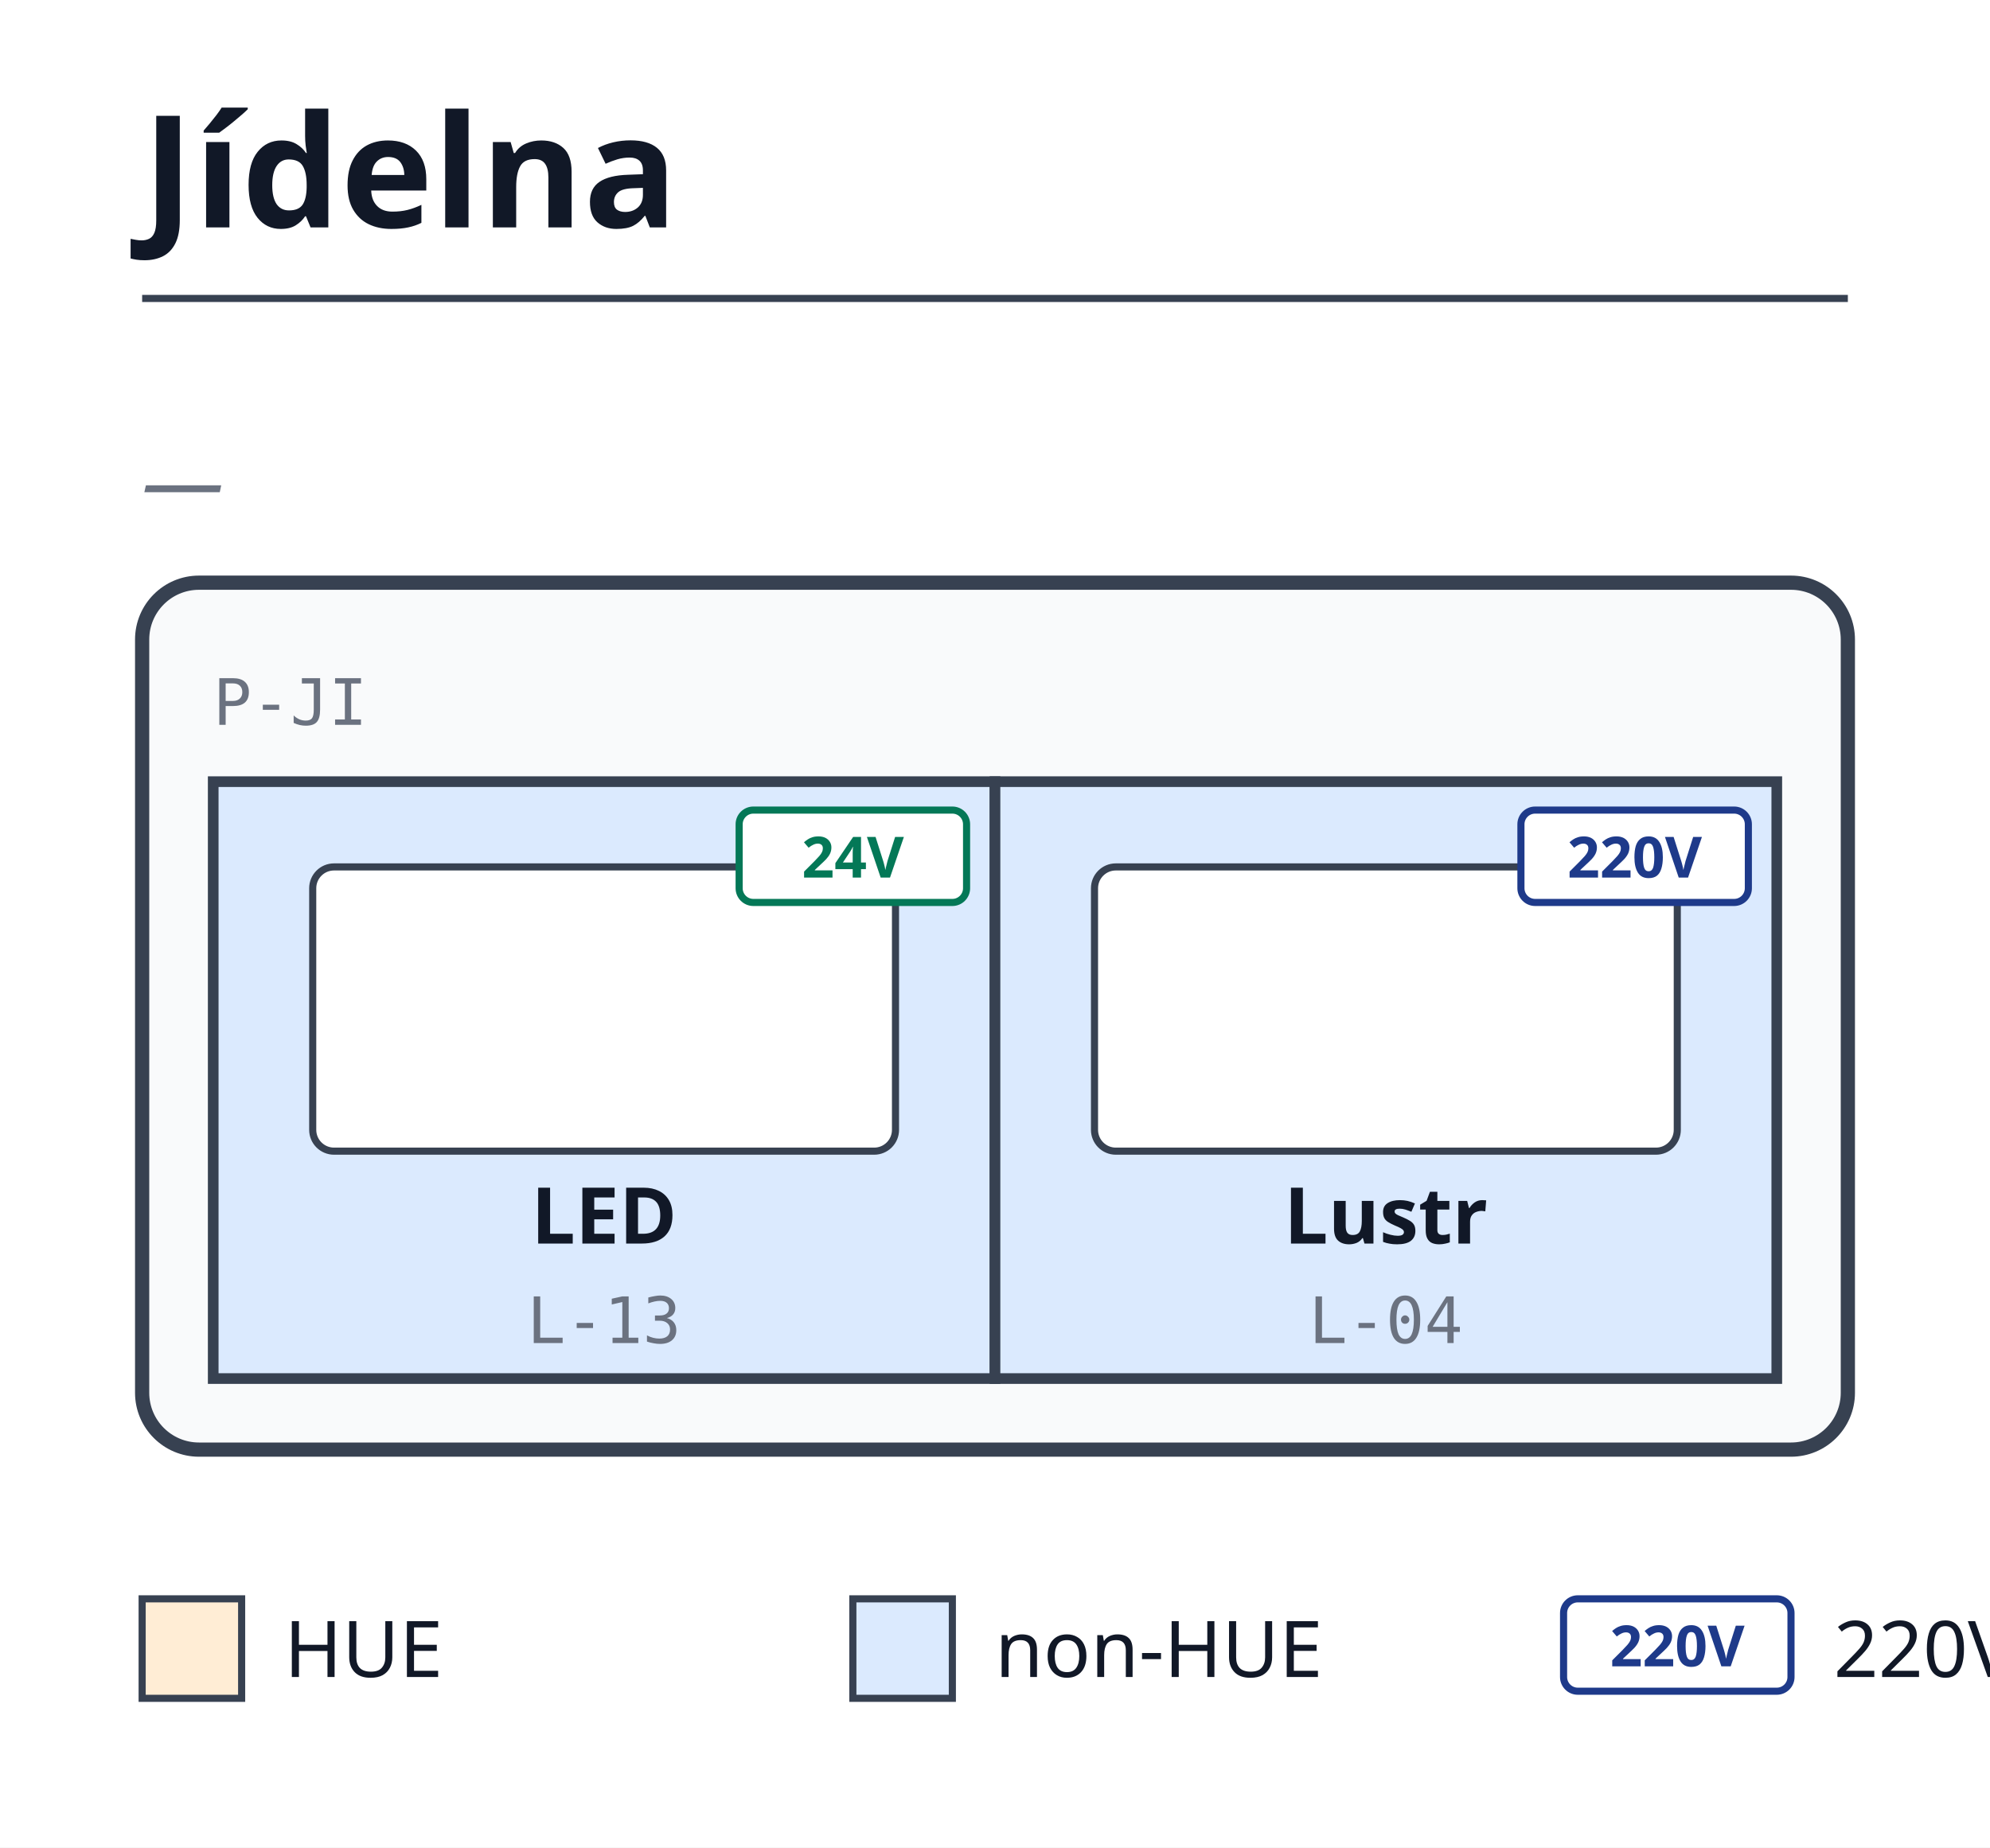
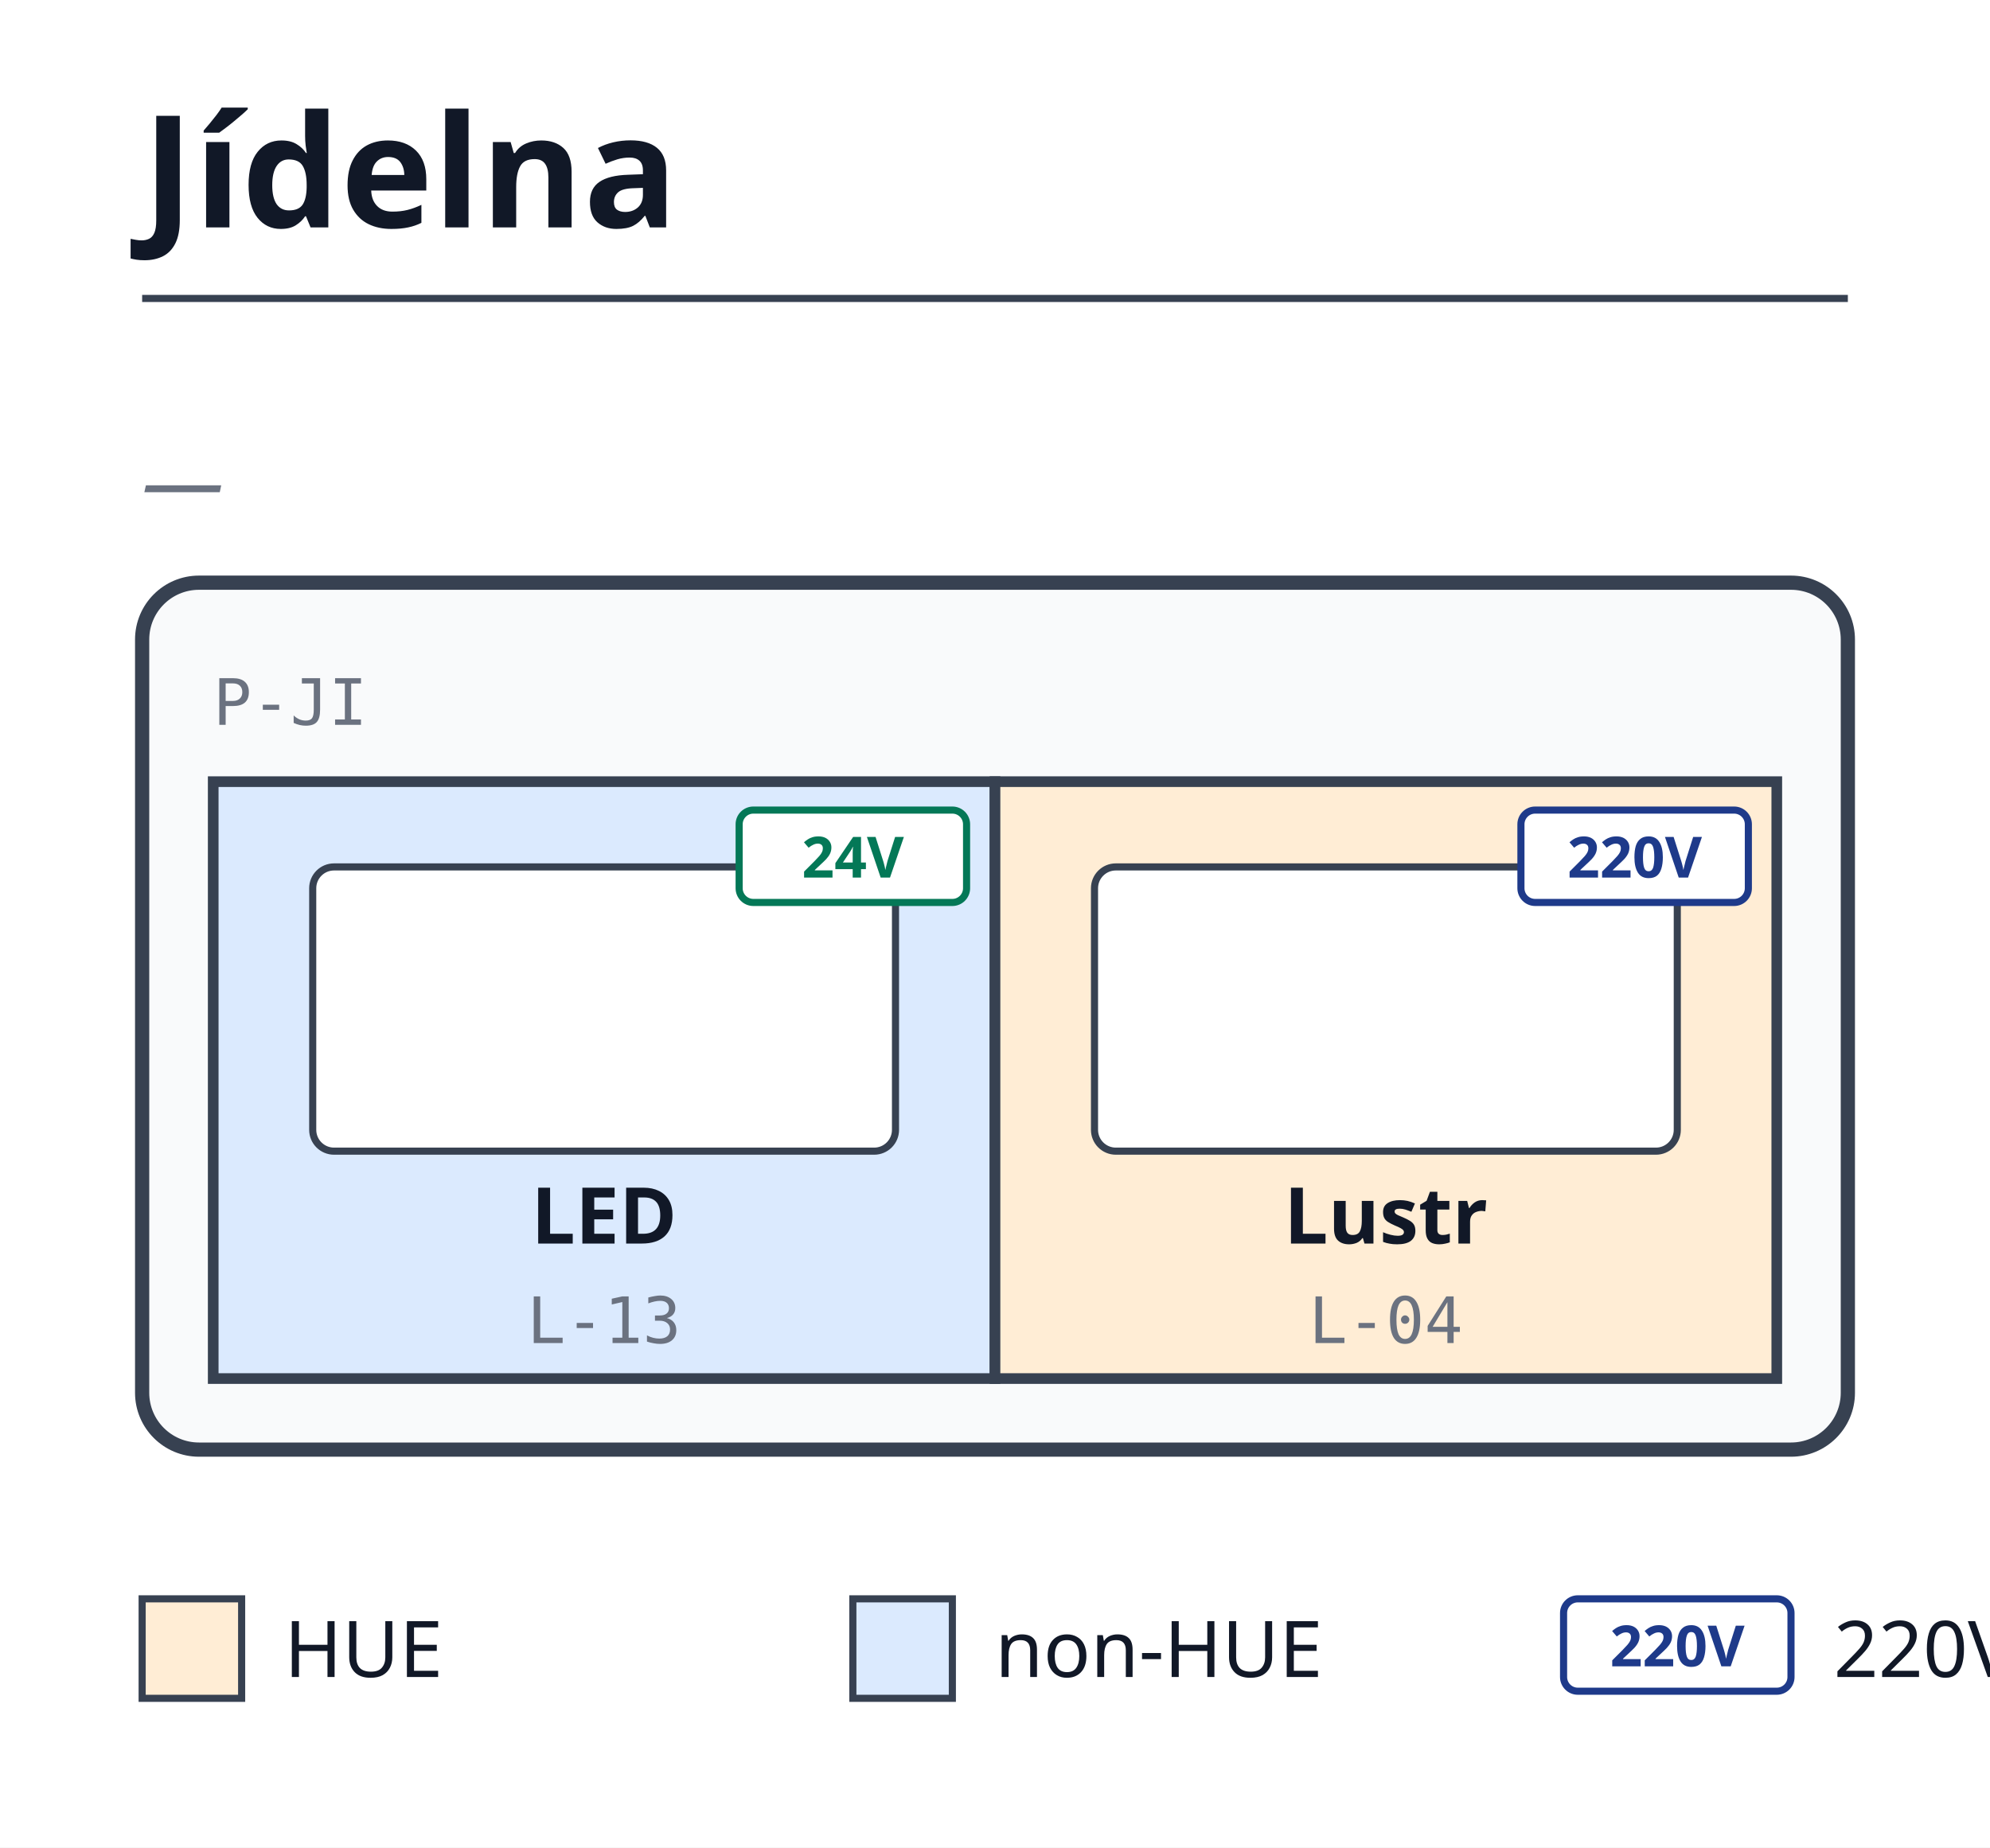
<svg xmlns="http://www.w3.org/2000/svg" viewBox="0 0 280 260" width="280" height="260" font-family="sans-serif">
  <rect width="100%" height="100%" fill="white" />
  <text x="20" y="32" font-size="22" font-weight="700" fill="#111827">Jídelna</text>
  <line x1="20" y1="42" x2="260" y2="42" stroke="#374151" stroke-width="1" />
  <text x="20" y="72" font-size="12" font-style="italic" fill="#6b7280">—</text>
  <rect x="20" y="82" width="240" height="122" fill="#f9fafb" stroke="#374151" stroke-width="2" rx="8" ry="8" />
  <rect x="30" y="110" width="110" height="84" fill="#dbeafe" stroke="#374151" stroke-width="1.5" />
  <rect x="44" y="122" width="82" height="40" fill="white" stroke="#374151" stroke-width="1" rx="3" ry="3" />
  <text x="85.0" y="175" text-anchor="middle" font-family="sans-serif" font-size="11" font-weight="600" fill="#111827">LED</text>
  <text x="85.0" y="189" text-anchor="middle" font-family="monospace" font-size="9" fill="#6b7280">L-13</text>
  <rect x="104" y="114" width="32" height="13" fill="white" stroke="#047857" stroke-width="1" rx="2" ry="2" />
  <text x="120.0" y="123.5" text-anchor="middle" font-family="sans-serif" font-size="8" font-weight="700" fill="#047857">24V</text>
-   <rect x="140" y="110" width="110" height="84" fill="#dbeafe" stroke="#374151" stroke-width="1.5" />
+   <rect x="140" y="110" width="110" height="84" fill="#ffedd5" stroke="#374151" stroke-width="1.5" />
  <rect x="154" y="122" width="82" height="40" fill="white" stroke="#374151" stroke-width="1" rx="3" ry="3" />
  <text x="195.0" y="175" text-anchor="middle" font-family="sans-serif" font-size="11" font-weight="600" fill="#111827">Lustr</text>
  <text x="195.0" y="189" text-anchor="middle" font-family="monospace" font-size="9" fill="#6b7280">L-04</text>
  <rect x="214" y="114" width="32" height="13" fill="white" stroke="#1e3a8a" stroke-width="1" rx="2" ry="2" />
  <text x="230.0" y="123.5" text-anchor="middle" font-family="sans-serif" font-size="8" font-weight="700" fill="#1e3a8a">220V</text>
  <line x1="140" y1="116" x2="140" y2="188" stroke="#374151" stroke-width="1" stroke-dasharray="3,3" />
  <text x="30" y="102" font-family="monospace" font-size="9" fill="#6b7280">P-JI</text>
  <rect x="20" y="225" width="14" height="14" fill="#ffedd5" stroke="#374151" stroke-width="1" />
  <text x="40" y="236" font-size="11" fill="#111827">HUE</text>
  <rect x="120" y="225" width="14" height="14" fill="#dbeafe" stroke="#374151" stroke-width="1" />
  <text x="140" y="236" font-size="11" fill="#111827">non-HUE</text>
  <rect x="220" y="225" width="32" height="13" fill="white" stroke="#1e3a8a" stroke-width="1" rx="2" ry="2" />
  <text x="236.0" y="234.5" text-anchor="middle" font-family="sans-serif" font-size="8" font-weight="700" fill="#1e3a8a">220V</text>
  <text x="258" y="236" font-size="11" fill="#111827">220V</text>
  <rect x="320" y="225" width="32" height="13" fill="white" stroke="#047857" stroke-width="1" rx="2" ry="2" />
  <text x="336.0" y="234.5" text-anchor="middle" font-family="sans-serif" font-size="8" font-weight="700" fill="#047857">24V</text>
  <text x="358" y="236" font-size="11" fill="#111827">24V</text>
</svg>
